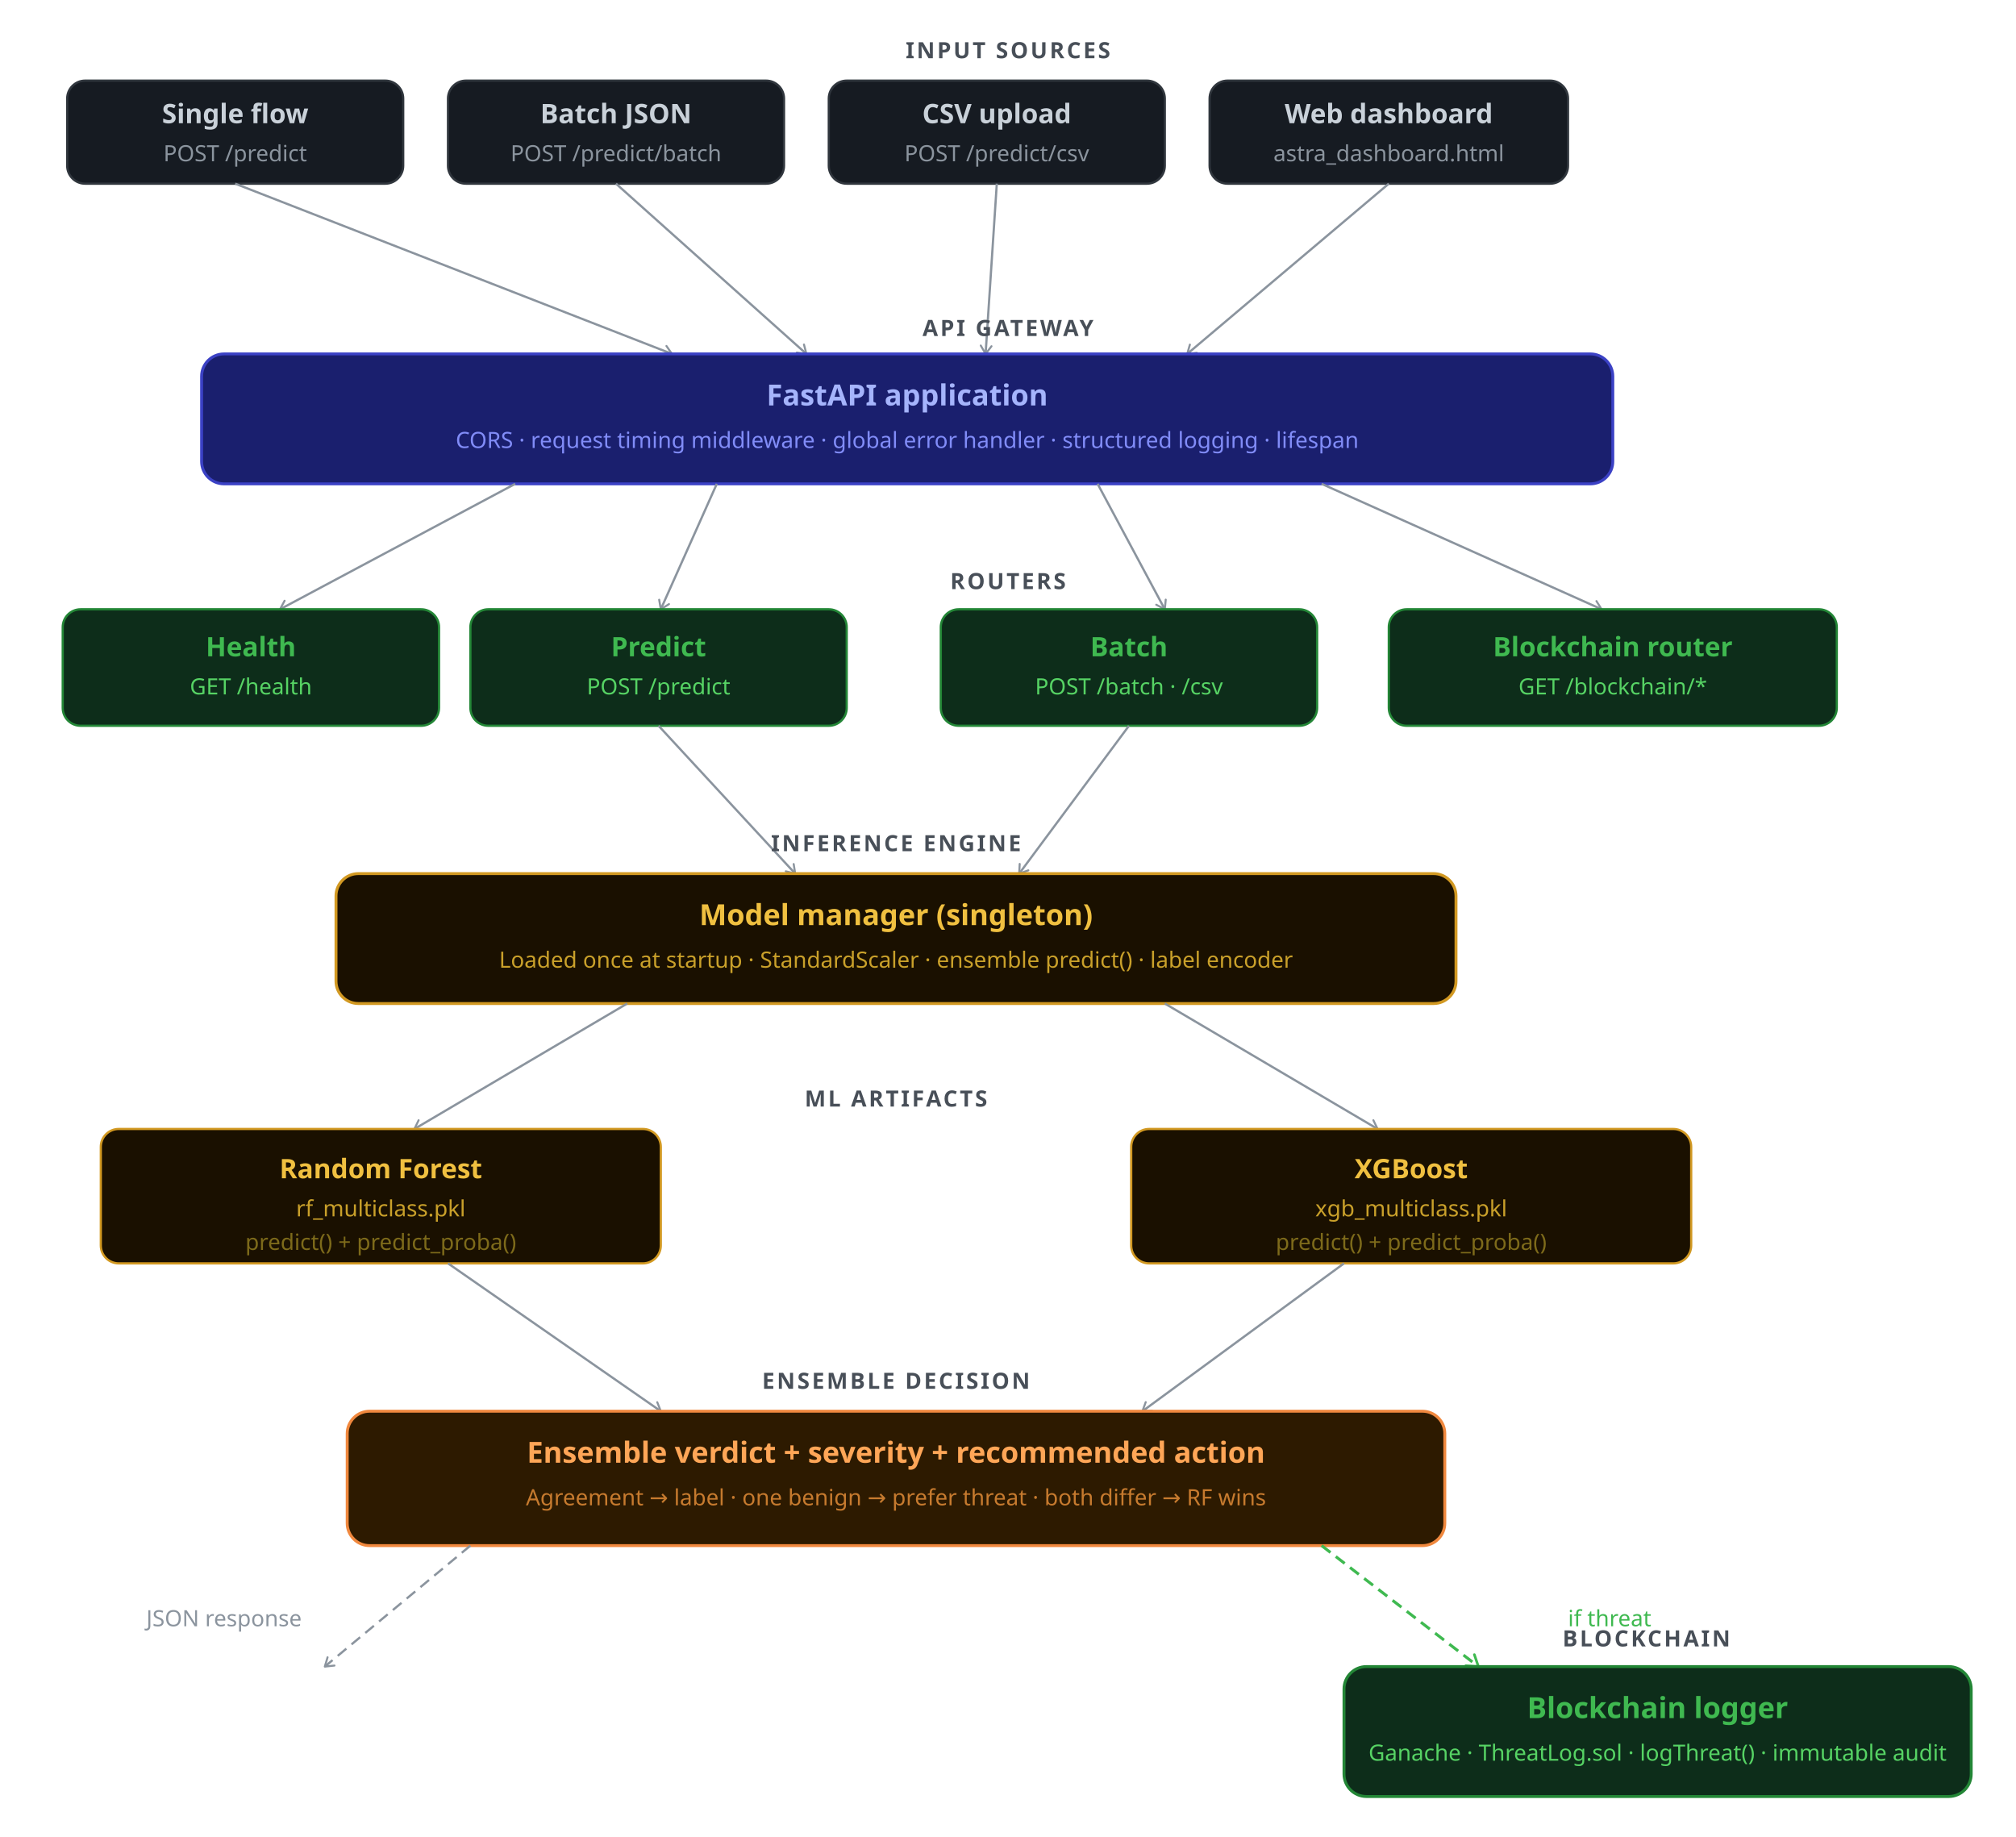
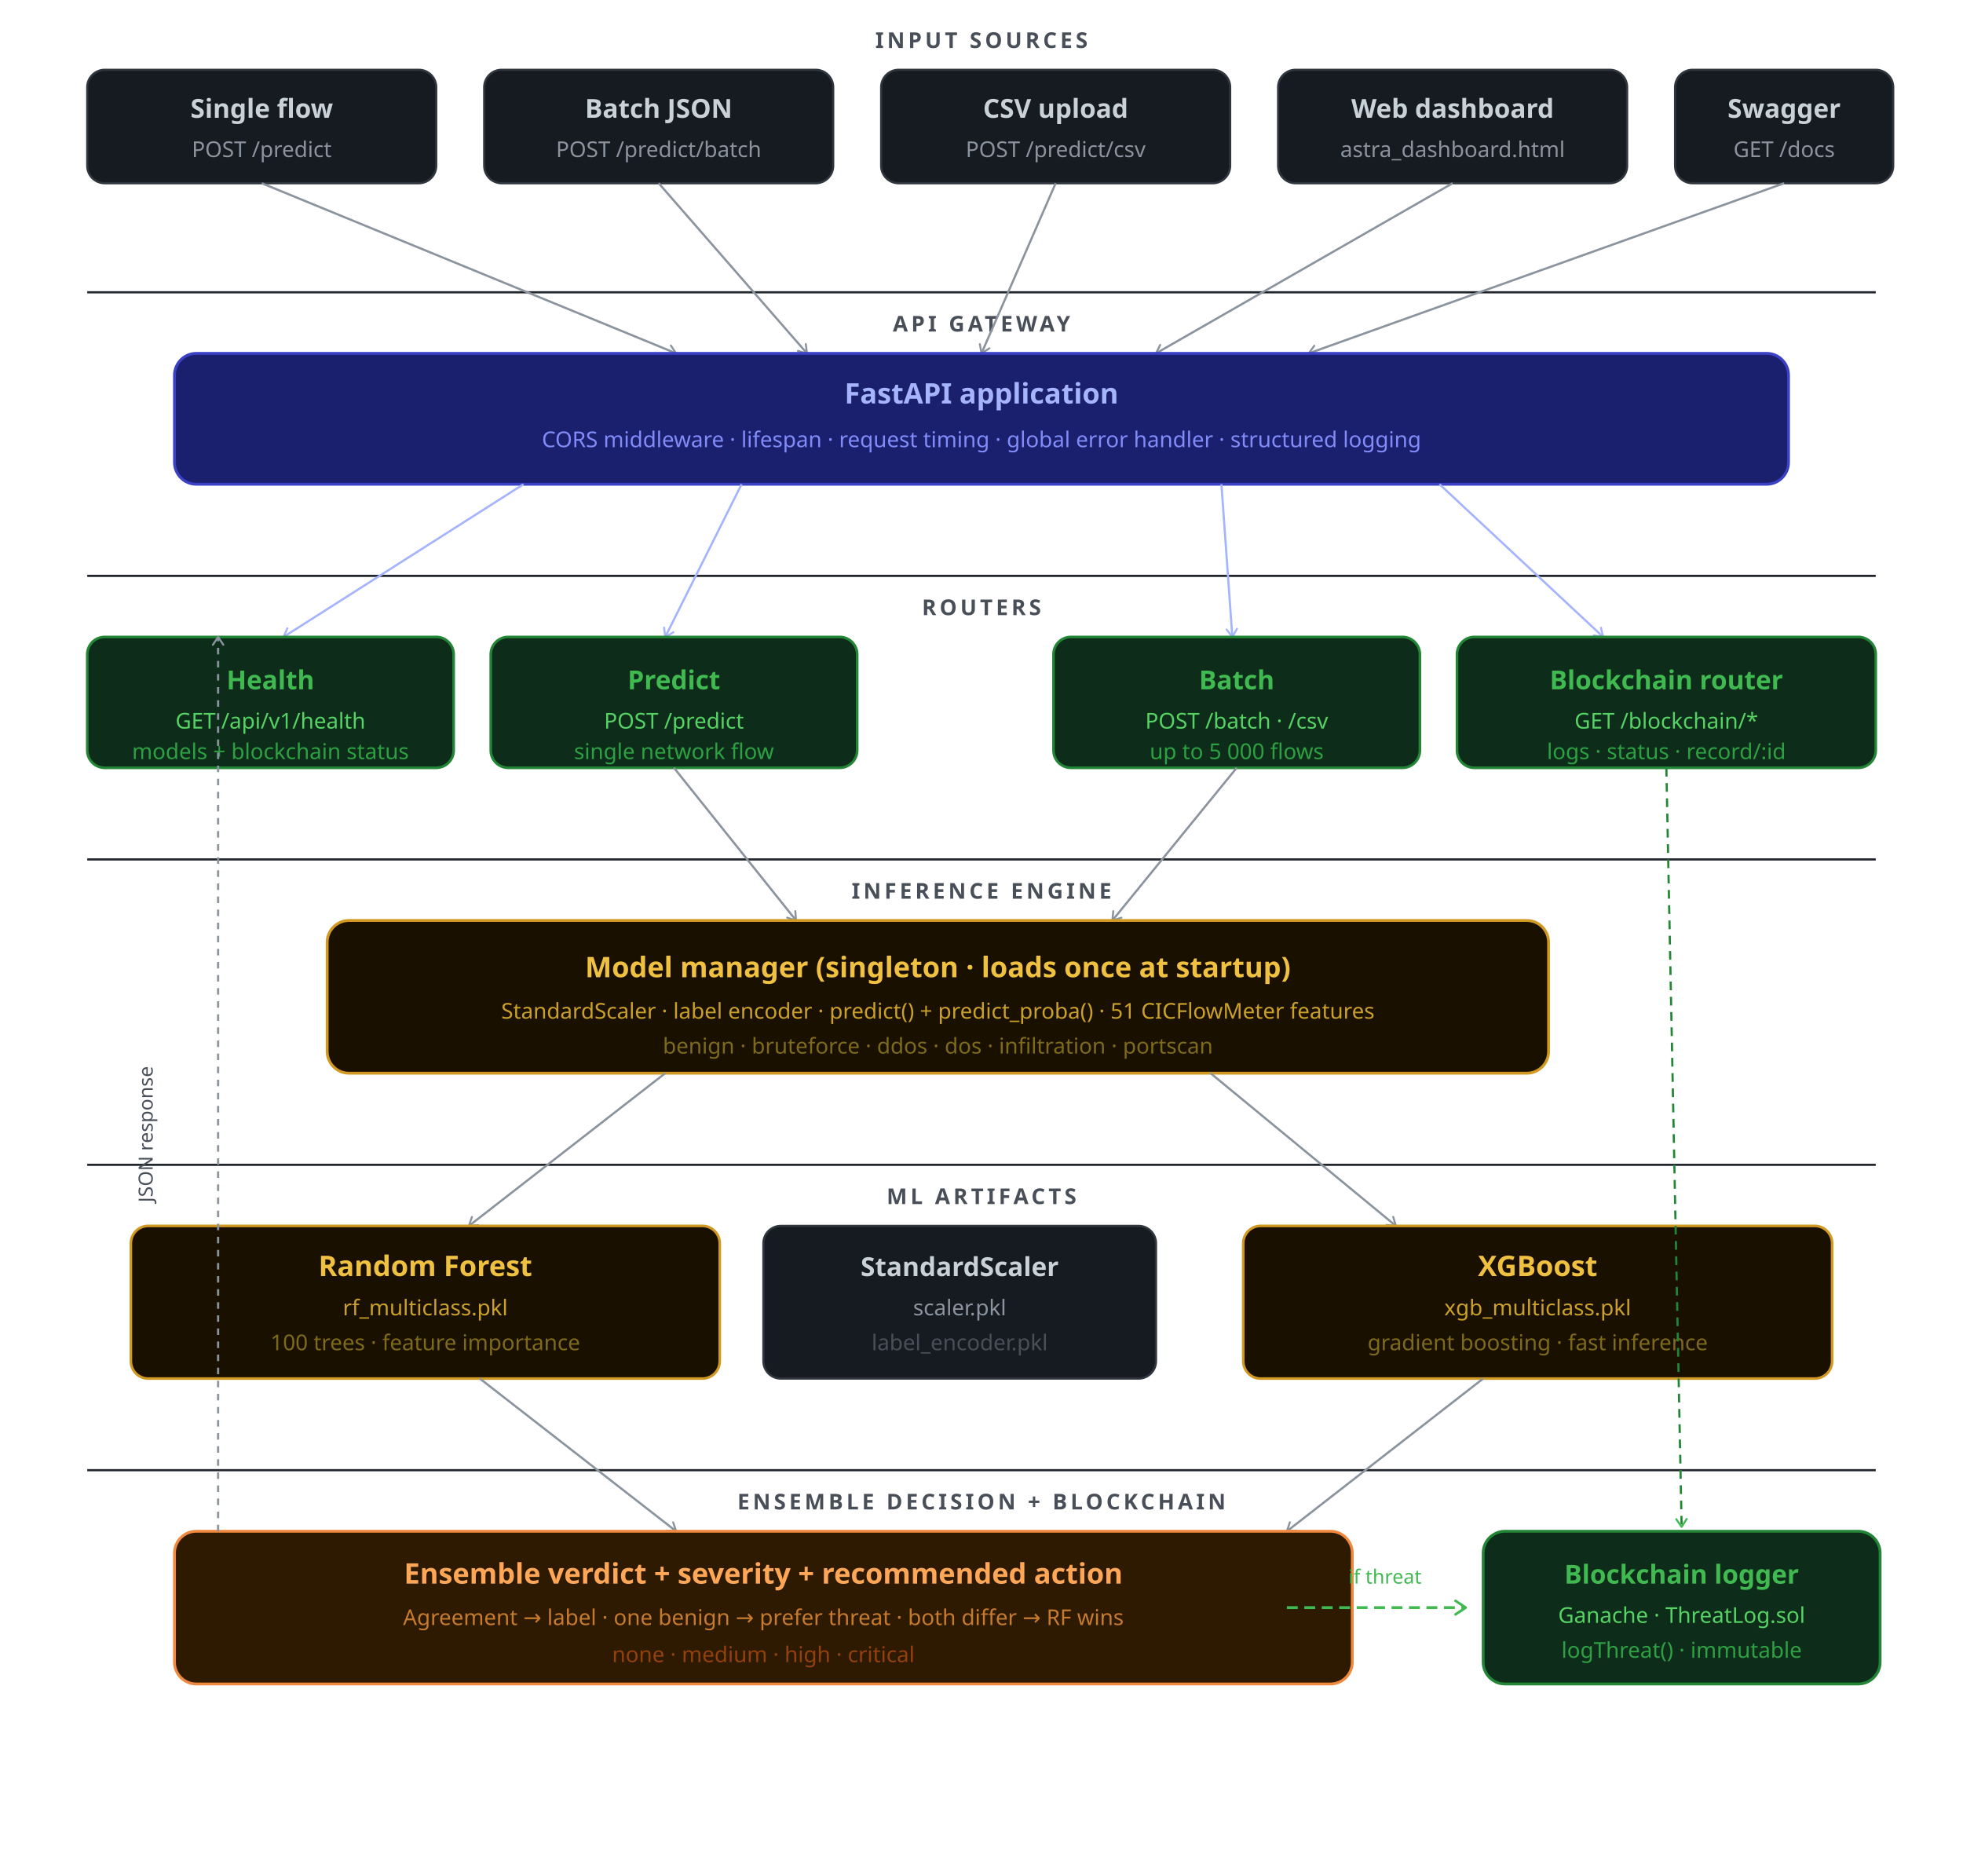
- <svg xmlns="http://www.w3.org/2000/svg" width="900" viewBox="0 0 900 820" style="background:#0d1117;font-family:ui-sans-serif,system-ui,sans-serif">
+ <svg xmlns="http://www.w3.org/2000/svg" width="900" viewBox="0 0 900 860" style="background:#0d1117;font-family:ui-sans-serif,system-ui,sans-serif">
  <defs>
    <marker id="arr" viewBox="0 0 10 10" refX="8" refY="5" markerWidth="6" markerHeight="6" orient="auto-start-reverse">
      <path d="M2 1L8 5L2 9" fill="none" stroke="#8b949e" stroke-width="1.5" stroke-linecap="round" stroke-linejoin="round" />
    </marker>
    <marker id="arr-g" viewBox="0 0 10 10" refX="8" refY="5" markerWidth="6" markerHeight="6" orient="auto-start-reverse">
      <path d="M2 1L8 5L2 9" fill="none" stroke="#3fb950" stroke-width="1.5" stroke-linecap="round" stroke-linejoin="round" />
    </marker>
+     <marker id="arr-p" viewBox="0 0 10 10" refX="8" refY="5" markerWidth="6" markerHeight="6" orient="auto-start-reverse">
+       <path d="M2 1L8 5L2 9" fill="none" stroke="#a5b4fc" stroke-width="1.5" stroke-linecap="round" stroke-linejoin="round" />
+     </marker>
+     <marker id="arr-o" viewBox="0 0 10 10" refX="8" refY="5" markerWidth="6" markerHeight="6" orient="auto-start-reverse">
+       <path d="M2 1L8 5L2 9" fill="none" stroke="#f0883e" stroke-width="1.5" stroke-linecap="round" stroke-linejoin="round" />
+     </marker>
  </defs>
-   <text x="450" y="26" text-anchor="middle" font-size="10" fill="#484f58" font-weight="600" letter-spacing="1">INPUT SOURCES</text>
-   <rect x="30" y="36" width="150" height="46" rx="8" fill="#161b22" stroke="#30363d" stroke-width="1" />
-   <text x="105" y="55" text-anchor="middle" font-size="12" fill="#c9d1d9" font-weight="600">Single flow</text>
-   <text x="105" y="72" text-anchor="middle" font-size="10" fill="#8b949e">POST /predict</text>
-   <rect x="200" y="36" width="150" height="46" rx="8" fill="#161b22" stroke="#30363d" stroke-width="1" />
-   <text x="275" y="55" text-anchor="middle" font-size="12" fill="#c9d1d9" font-weight="600">Batch JSON</text>
-   <text x="275" y="72" text-anchor="middle" font-size="10" fill="#8b949e">POST /predict/batch</text>
-   <rect x="370" y="36" width="150" height="46" rx="8" fill="#161b22" stroke="#30363d" stroke-width="1" />
-   <text x="445" y="55" text-anchor="middle" font-size="12" fill="#c9d1d9" font-weight="600">CSV upload</text>
-   <text x="445" y="72" text-anchor="middle" font-size="10" fill="#8b949e">POST /predict/csv</text>
-   <rect x="540" y="36" width="160" height="46" rx="8" fill="#161b22" stroke="#30363d" stroke-width="1" />
-   <text x="620" y="55" text-anchor="middle" font-size="12" fill="#c9d1d9" font-weight="600">Web dashboard</text>
-   <text x="620" y="72" text-anchor="middle" font-size="10" fill="#8b949e">astra_dashboard.html</text>
-   <line x1="105" y1="82" x2="300" y2="158" stroke="#8b949e" stroke-width="1" marker-end="url(#arr)" />
-   <line x1="275" y1="82" x2="360" y2="158" stroke="#8b949e" stroke-width="1" marker-end="url(#arr)" />
-   <line x1="445" y1="82" x2="440" y2="158" stroke="#8b949e" stroke-width="1" marker-end="url(#arr)" />
-   <line x1="620" y1="82" x2="530" y2="158" stroke="#8b949e" stroke-width="1" marker-end="url(#arr)" />
-   <text x="450" y="150" text-anchor="middle" font-size="10" fill="#484f58" font-weight="600" letter-spacing="1">API GATEWAY</text>
-   <rect x="90" y="158" width="630" height="58" rx="10" fill="#1a1f6e" stroke="#3b41c5" stroke-width="1.3" />
-   <text x="405" y="181" text-anchor="middle" font-size="13" fill="#a5b4fc" font-weight="700">FastAPI application</text>
-   <text x="405" y="200" text-anchor="middle" font-size="10" fill="#818cf8">CORS · request timing middleware · global error handler · structured logging · lifespan</text>
-   <line x1="230" y1="216" x2="125" y2="272" stroke="#8b949e" stroke-width="1" marker-end="url(#arr)" />
-   <line x1="320" y1="216" x2="295" y2="272" stroke="#8b949e" stroke-width="1" marker-end="url(#arr)" />
-   <line x1="490" y1="216" x2="520" y2="272" stroke="#8b949e" stroke-width="1" marker-end="url(#arr)" />
-   <line x1="590" y1="216" x2="715" y2="272" stroke="#8b949e" stroke-width="1" marker-end="url(#arr)" />
-   <text x="450" y="263" text-anchor="middle" font-size="10" fill="#484f58" font-weight="600" letter-spacing="1">ROUTERS</text>
-   <rect x="28" y="272" width="168" height="52" rx="8" fill="#0d2d1a" stroke="#238636" stroke-width="1" />
-   <text x="112" y="293" text-anchor="middle" font-size="12" fill="#3fb950" font-weight="600">Health</text>
-   <text x="112" y="310" text-anchor="middle" font-size="10" fill="#56d364">GET /health</text>
-   <rect x="210" y="272" width="168" height="52" rx="8" fill="#0d2d1a" stroke="#238636" stroke-width="1" />
-   <text x="294" y="293" text-anchor="middle" font-size="12" fill="#3fb950" font-weight="600">Predict</text>
-   <text x="294" y="310" text-anchor="middle" font-size="10" fill="#56d364">POST /predict</text>
-   <rect x="420" y="272" width="168" height="52" rx="8" fill="#0d2d1a" stroke="#238636" stroke-width="1" />
-   <text x="504" y="293" text-anchor="middle" font-size="12" fill="#3fb950" font-weight="600">Batch</text>
-   <text x="504" y="310" text-anchor="middle" font-size="10" fill="#56d364">POST /batch · /csv</text>
-   <rect x="620" y="272" width="200" height="52" rx="8" fill="#0d2d1a" stroke="#238636" stroke-width="1" />
-   <text x="720" y="293" text-anchor="middle" font-size="12" fill="#3fb950" font-weight="600">Blockchain router</text>
-   <text x="720" y="310" text-anchor="middle" font-size="10" fill="#56d364">GET /blockchain/*</text>
-   <line x1="294" y1="324" x2="355" y2="390" stroke="#8b949e" stroke-width="1" marker-end="url(#arr)" />
-   <line x1="504" y1="324" x2="455" y2="390" stroke="#8b949e" stroke-width="1" marker-end="url(#arr)" />
-   <text x="400" y="380" text-anchor="middle" font-size="10" fill="#484f58" font-weight="600" letter-spacing="1">INFERENCE ENGINE</text>
-   <rect x="150" y="390" width="500" height="58" rx="10" fill="#1a1000" stroke="#d29922" stroke-width="1.3" />
-   <text x="400" y="413" text-anchor="middle" font-size="13" fill="#f0c040" font-weight="700">Model manager (singleton)</text>
-   <text x="400" y="432" text-anchor="middle" font-size="10" fill="#c9a02a">Loaded once at startup · StandardScaler · ensemble predict() · label encoder</text>
-   <line x1="280" y1="448" x2="185" y2="504" stroke="#8b949e" stroke-width="1" marker-end="url(#arr)" />
-   <line x1="520" y1="448" x2="615" y2="504" stroke="#8b949e" stroke-width="1" marker-end="url(#arr)" />
-   <text x="400" y="494" text-anchor="middle" font-size="10" fill="#484f58" font-weight="600" letter-spacing="1">ML ARTIFACTS</text>
-   <rect x="45" y="504" width="250" height="60" rx="8" fill="#1a1000" stroke="#d29922" stroke-width="1" />
-   <text x="170" y="526" text-anchor="middle" font-size="12" fill="#f0c040" font-weight="600">Random Forest</text>
-   <text x="170" y="543" text-anchor="middle" font-size="10" fill="#c9a02a">rf_multiclass.pkl</text>
-   <text x="170" y="558" text-anchor="middle" font-size="10" fill="#7d6a1a">predict() + predict_proba()</text>
-   <rect x="505" y="504" width="250" height="60" rx="8" fill="#1a1000" stroke="#d29922" stroke-width="1" />
-   <text x="630" y="526" text-anchor="middle" font-size="12" fill="#f0c040" font-weight="600">XGBoost</text>
-   <text x="630" y="543" text-anchor="middle" font-size="10" fill="#c9a02a">xgb_multiclass.pkl</text>
-   <text x="630" y="558" text-anchor="middle" font-size="10" fill="#7d6a1a">predict() + predict_proba()</text>
-   <line x1="200" y1="564" x2="295" y2="630" stroke="#8b949e" stroke-width="1" marker-end="url(#arr)" />
-   <line x1="600" y1="564" x2="510" y2="630" stroke="#8b949e" stroke-width="1" marker-end="url(#arr)" />
-   <text x="400" y="620" text-anchor="middle" font-size="10" fill="#484f58" font-weight="600" letter-spacing="1">ENSEMBLE DECISION</text>
-   <rect x="155" y="630" width="490" height="60" rx="10" fill="#2d1a00" stroke="#f0883e" stroke-width="1.3" />
-   <text x="400" y="653" text-anchor="middle" font-size="13" fill="#ffa657" font-weight="700">Ensemble verdict + severity + recommended action</text>
-   <text x="400" y="672" text-anchor="middle" font-size="10" fill="#c67a2e">Agreement → label · one benign → prefer threat · both differ → RF wins</text>
-   <line x1="590" y1="690" x2="660" y2="744" stroke="#3fb950" stroke-width="1.3" stroke-dasharray="5 3" marker-end="url(#arr-g)" />
-   <text x="700" y="726" font-size="10" fill="#3fb950">if threat</text>
-   <line x1="210" y1="690" x2="145" y2="744" stroke="#8b949e" stroke-width="1" stroke-dasharray="5 3" marker-end="url(#arr)" />
-   <text x="100" y="726" text-anchor="middle" font-size="10" fill="#8b949e">JSON response</text>
-   <text x="735" y="735" text-anchor="middle" font-size="10" fill="#484f58" font-weight="600" letter-spacing="1">BLOCKCHAIN</text>
-   <rect x="600" y="744" width="280" height="58" rx="10" fill="#0d2d1a" stroke="#238636" stroke-width="1.3" />
-   <text x="740" y="767" text-anchor="middle" font-size="13" fill="#3fb950" font-weight="700">Blockchain logger</text>
-   <text x="740" y="786" text-anchor="middle" font-size="10" fill="#56d364">Ganache · ThreatLog.sol · logThreat() · immutable audit</text>
+   <text x="450" y="22" text-anchor="middle" font-size="10" fill="#484f58" font-weight="700" letter-spacing="1.5">INPUT SOURCES</text>
+   <text x="450" y="152" text-anchor="middle" font-size="10" fill="#484f58" font-weight="700" letter-spacing="1.5">API GATEWAY</text>
+   <text x="450" y="282" text-anchor="middle" font-size="10" fill="#484f58" font-weight="700" letter-spacing="1.5">ROUTERS</text>
+   <text x="450" y="412" text-anchor="middle" font-size="10" fill="#484f58" font-weight="700" letter-spacing="1.5">INFERENCE ENGINE</text>
+   <text x="450" y="552" text-anchor="middle" font-size="10" fill="#484f58" font-weight="700" letter-spacing="1.5">ML ARTIFACTS</text>
+   <text x="450" y="692" text-anchor="middle" font-size="10" fill="#484f58" font-weight="700" letter-spacing="1.5">ENSEMBLE DECISION + BLOCKCHAIN</text>
+   <line x1="40" y1="134" x2="860" y2="134" stroke="#21262d" stroke-width="1" />
+   <line x1="40" y1="264" x2="860" y2="264" stroke="#21262d" stroke-width="1" />
+   <line x1="40" y1="394" x2="860" y2="394" stroke="#21262d" stroke-width="1" />
+   <line x1="40" y1="534" x2="860" y2="534" stroke="#21262d" stroke-width="1" />
+   <line x1="40" y1="674" x2="860" y2="674" stroke="#21262d" stroke-width="1" />
+   <rect x="40" y="32" width="160" height="52" rx="8" fill="#161b22" stroke="#30363d" stroke-width="1" />
+   <text x="120" y="54" text-anchor="middle" font-size="12" fill="#c9d1d9" font-weight="600">Single flow</text>
+   <text x="120" y="72" text-anchor="middle" font-size="10" fill="#8b949e">POST /predict</text>
+   <rect x="222" y="32" width="160" height="52" rx="8" fill="#161b22" stroke="#30363d" stroke-width="1" />
+   <text x="302" y="54" text-anchor="middle" font-size="12" fill="#c9d1d9" font-weight="600">Batch JSON</text>
+   <text x="302" y="72" text-anchor="middle" font-size="10" fill="#8b949e">POST /predict/batch</text>
+   <rect x="404" y="32" width="160" height="52" rx="8" fill="#161b22" stroke="#30363d" stroke-width="1" />
+   <text x="484" y="54" text-anchor="middle" font-size="12" fill="#c9d1d9" font-weight="600">CSV upload</text>
+   <text x="484" y="72" text-anchor="middle" font-size="10" fill="#8b949e">POST /predict/csv</text>
+   <rect x="586" y="32" width="160" height="52" rx="8" fill="#161b22" stroke="#30363d" stroke-width="1" />
+   <text x="666" y="54" text-anchor="middle" font-size="12" fill="#c9d1d9" font-weight="600">Web dashboard</text>
+   <text x="666" y="72" text-anchor="middle" font-size="10" fill="#8b949e">astra_dashboard.html</text>
+   <rect x="768" y="32" width="100" height="52" rx="8" fill="#161b22" stroke="#30363d" stroke-width="1" />
+   <text x="818" y="54" text-anchor="middle" font-size="12" fill="#c9d1d9" font-weight="600">Swagger</text>
+   <text x="818" y="72" text-anchor="middle" font-size="10" fill="#8b949e">GET /docs</text>
+   <line x1="120" y1="84" x2="310" y2="162" stroke="#8b949e" stroke-width="1" marker-end="url(#arr)" />
+   <line x1="302" y1="84" x2="370" y2="162" stroke="#8b949e" stroke-width="1" marker-end="url(#arr)" />
+   <line x1="484" y1="84" x2="450" y2="162" stroke="#8b949e" stroke-width="1" marker-end="url(#arr)" />
+   <line x1="666" y1="84" x2="530" y2="162" stroke="#8b949e" stroke-width="1" marker-end="url(#arr)" />
+   <line x1="818" y1="84" x2="600" y2="162" stroke="#8b949e" stroke-width="1" marker-end="url(#arr)" />
+   <rect x="80" y="162" width="740" height="60" rx="10" fill="#1a1f6e" stroke="#3b41c5" stroke-width="1.3" />
+   <text x="450" y="185" text-anchor="middle" font-size="13" fill="#a5b4fc" font-weight="700">FastAPI application</text>
+   <text x="450" y="205" text-anchor="middle" font-size="10" fill="#818cf8">CORS middleware · lifespan · request timing · global error handler · structured logging</text>
+   <line x1="240" y1="222" x2="130" y2="292" stroke="#a5b4fc" stroke-width="1" marker-end="url(#arr-p)" />
+   <line x1="340" y1="222" x2="305" y2="292" stroke="#a5b4fc" stroke-width="1" marker-end="url(#arr-p)" />
+   <line x1="560" y1="222" x2="565" y2="292" stroke="#a5b4fc" stroke-width="1" marker-end="url(#arr-p)" />
+   <line x1="660" y1="222" x2="735" y2="292" stroke="#a5b4fc" stroke-width="1" marker-end="url(#arr-p)" />
+   <rect x="40" y="292" width="168" height="60" rx="8" fill="#0d2d1a" stroke="#238636" stroke-width="1.2" />
+   <text x="124" y="316" text-anchor="middle" font-size="12" fill="#3fb950" font-weight="600">Health</text>
+   <text x="124" y="334" text-anchor="middle" font-size="10" fill="#56d364">GET /api/v1/health</text>
+   <text x="124" y="348" text-anchor="middle" font-size="10" fill="#2ea043">models + blockchain status</text>
+   <rect x="225" y="292" width="168" height="60" rx="8" fill="#0d2d1a" stroke="#238636" stroke-width="1.2" />
+   <text x="309" y="316" text-anchor="middle" font-size="12" fill="#3fb950" font-weight="600">Predict</text>
+   <text x="309" y="334" text-anchor="middle" font-size="10" fill="#56d364">POST /predict</text>
+   <text x="309" y="348" text-anchor="middle" font-size="10" fill="#2ea043">single network flow</text>
+   <rect x="483" y="292" width="168" height="60" rx="8" fill="#0d2d1a" stroke="#238636" stroke-width="1.2" />
+   <text x="567" y="316" text-anchor="middle" font-size="12" fill="#3fb950" font-weight="600">Batch</text>
+   <text x="567" y="334" text-anchor="middle" font-size="10" fill="#56d364">POST /batch · /csv</text>
+   <text x="567" y="348" text-anchor="middle" font-size="10" fill="#2ea043">up to 5 000 flows</text>
+   <rect x="668" y="292" width="192" height="60" rx="8" fill="#0d2d1a" stroke="#238636" stroke-width="1.2" />
+   <text x="764" y="316" text-anchor="middle" font-size="12" fill="#3fb950" font-weight="600">Blockchain router</text>
+   <text x="764" y="334" text-anchor="middle" font-size="10" fill="#56d364">GET /blockchain/*</text>
+   <text x="764" y="348" text-anchor="middle" font-size="10" fill="#2ea043">logs · status · record/:id</text>
+   <line x1="309" y1="352" x2="365" y2="422" stroke="#8b949e" stroke-width="1" marker-end="url(#arr)" />
+   <line x1="567" y1="352" x2="510" y2="422" stroke="#8b949e" stroke-width="1" marker-end="url(#arr)" />
+   <rect x="150" y="422" width="560" height="70" rx="10" fill="#1a1000" stroke="#d29922" stroke-width="1.3" />
+   <text x="430" y="448" text-anchor="middle" font-size="13" fill="#f0c040" font-weight="700">Model manager  (singleton · loads once at startup)</text>
+   <text x="430" y="467" text-anchor="middle" font-size="10" fill="#c9a02a">StandardScaler · label encoder · predict() + predict_proba() · 51 CICFlowMeter features</text>
+   <text x="430" y="483" text-anchor="middle" font-size="10" fill="#7d6a1a">benign · bruteforce · ddos · dos · infiltration · portscan</text>
+   <line x1="305" y1="492" x2="215" y2="562" stroke="#8b949e" stroke-width="1" marker-end="url(#arr)" />
+   <line x1="555" y1="492" x2="640" y2="562" stroke="#8b949e" stroke-width="1" marker-end="url(#arr)" />
+   <rect x="60" y="562" width="270" height="70" rx="8" fill="#1a1000" stroke="#d29922" stroke-width="1.2" />
+   <text x="195" y="585" text-anchor="middle" font-size="13" fill="#f0c040" font-weight="600">Random Forest</text>
+   <text x="195" y="603" text-anchor="middle" font-size="10" fill="#c9a02a">rf_multiclass.pkl</text>
+   <text x="195" y="619" text-anchor="middle" font-size="10" fill="#7d6a1a">100 trees · feature importance</text>
+   <rect x="350" y="562" width="180" height="70" rx="8" fill="#161b22" stroke="#30363d" stroke-width="1" />
+   <text x="440" y="585" text-anchor="middle" font-size="12" fill="#c9d1d9" font-weight="600">StandardScaler</text>
+   <text x="440" y="603" text-anchor="middle" font-size="10" fill="#8b949e">scaler.pkl</text>
+   <text x="440" y="619" text-anchor="middle" font-size="10" fill="#484f58">label_encoder.pkl</text>
+   <rect x="570" y="562" width="270" height="70" rx="8" fill="#1a1000" stroke="#d29922" stroke-width="1.2" />
+   <text x="705" y="585" text-anchor="middle" font-size="13" fill="#f0c040" font-weight="600">XGBoost</text>
+   <text x="705" y="603" text-anchor="middle" font-size="10" fill="#c9a02a">xgb_multiclass.pkl</text>
+   <text x="705" y="619" text-anchor="middle" font-size="10" fill="#7d6a1a">gradient boosting · fast inference</text>
+   <line x1="220" y1="632" x2="310" y2="702" stroke="#8b949e" stroke-width="1" marker-end="url(#arr)" />
+   <line x1="680" y1="632" x2="590" y2="702" stroke="#8b949e" stroke-width="1" marker-end="url(#arr)" />
+   <rect x="80" y="702" width="540" height="70" rx="10" fill="#2d1a00" stroke="#f0883e" stroke-width="1.3" />
+   <text x="350" y="726" text-anchor="middle" font-size="13" fill="#ffa657" font-weight="700">Ensemble verdict + severity + recommended action</text>
+   <text x="350" y="745" text-anchor="middle" font-size="10" fill="#c67a2e">Agreement → label · one benign → prefer threat · both differ → RF wins</text>
+   <text x="350" y="762" text-anchor="middle" font-size="10" fill="#92400e">none · medium · high · critical</text>
+   <line x1="590" y1="737" x2="672" y2="737" stroke="#3fb950" stroke-width="1.3" stroke-dasharray="5 3" marker-end="url(#arr-g)" />
+   <text x="635" y="726" text-anchor="middle" font-size="9" fill="#3fb950">if threat</text>
+   <rect x="680" y="702" width="182" height="70" rx="10" fill="#0d2d1a" stroke="#238636" stroke-width="1.3" />
+   <text x="771" y="726" text-anchor="middle" font-size="12" fill="#3fb950" font-weight="700">Blockchain logger</text>
+   <text x="771" y="744" text-anchor="middle" font-size="10" fill="#56d364">Ganache · ThreatLog.sol</text>
+   <text x="771" y="760" text-anchor="middle" font-size="10" fill="#2ea043">logThreat() · immutable</text>
+   <line x1="764" y1="352" x2="771" y2="700" stroke="#238636" stroke-width="1" stroke-dasharray="4 3" marker-end="url(#arr-g)" />
+   <line x1="100" y1="702" x2="100" y2="292" stroke="#8b949e" stroke-width="1" stroke-dasharray="3 3" marker-end="url(#arr)" />
+   <text x="70" y="520" text-anchor="middle" font-size="9" fill="#484f58" transform="rotate(-90,70,520)">JSON response</text>
</svg>
